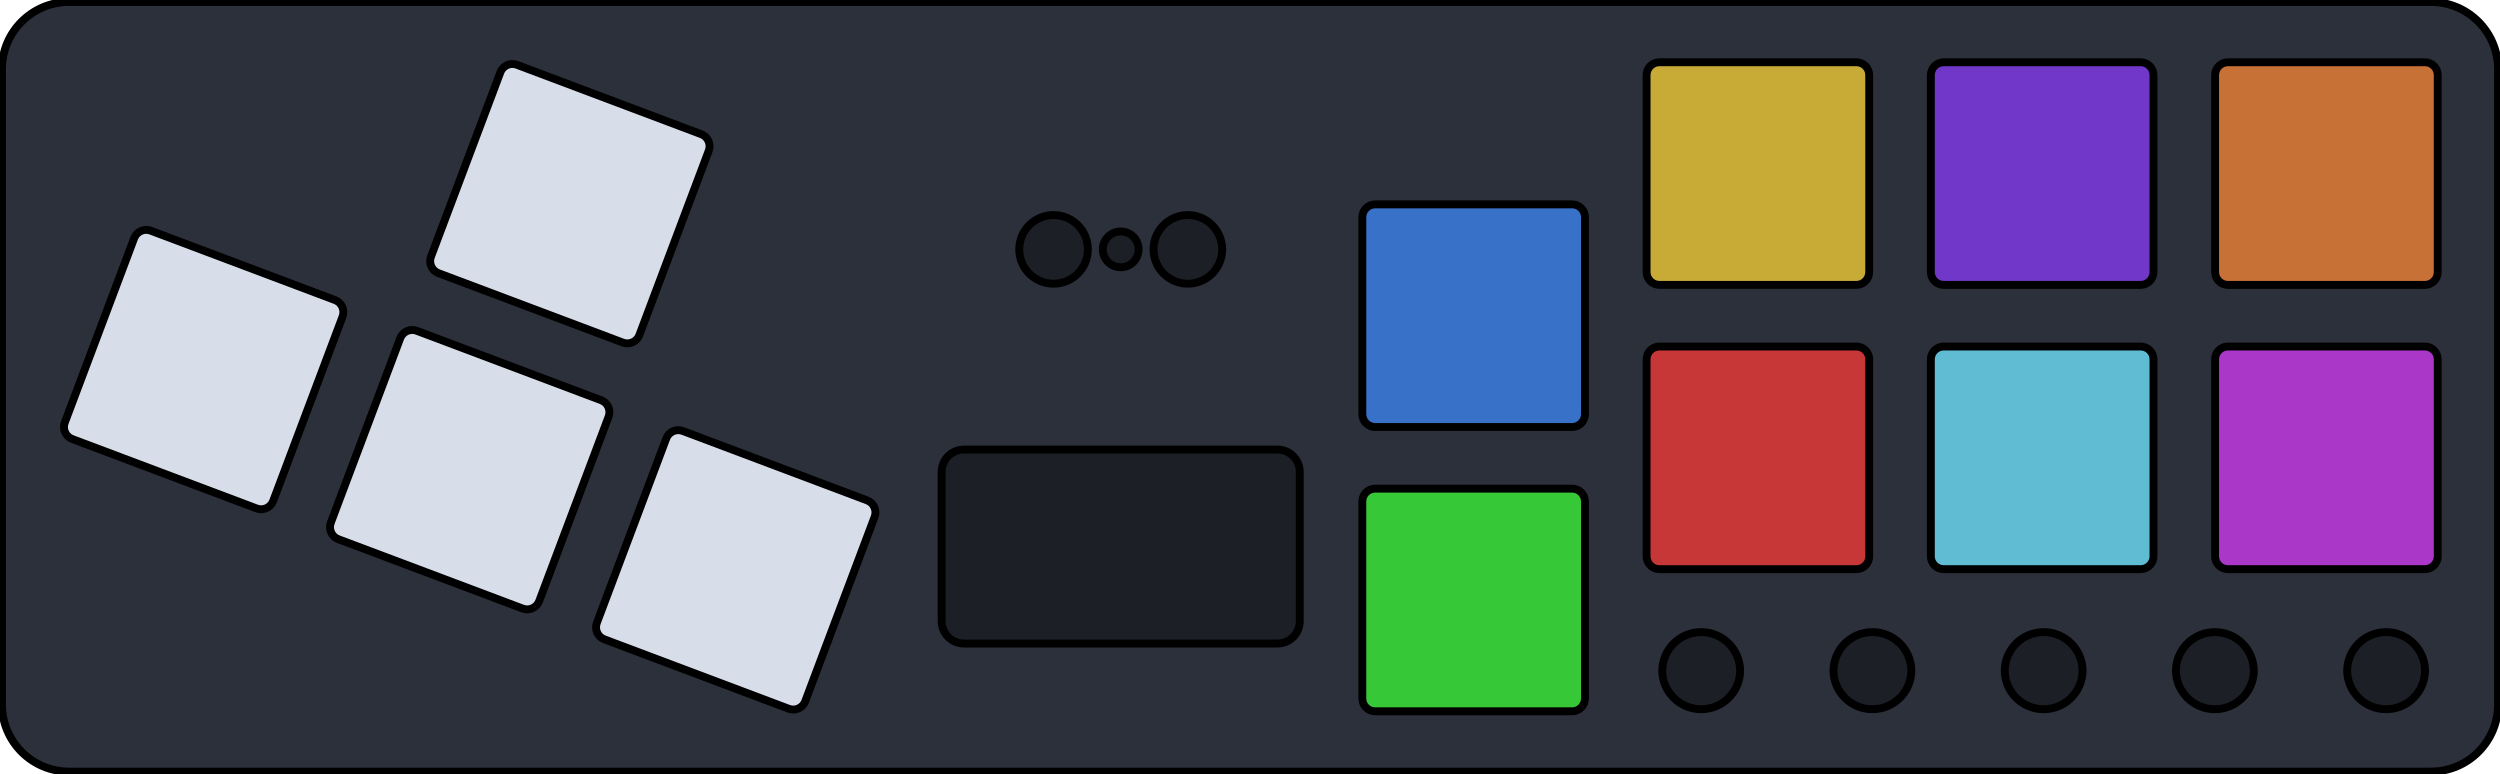
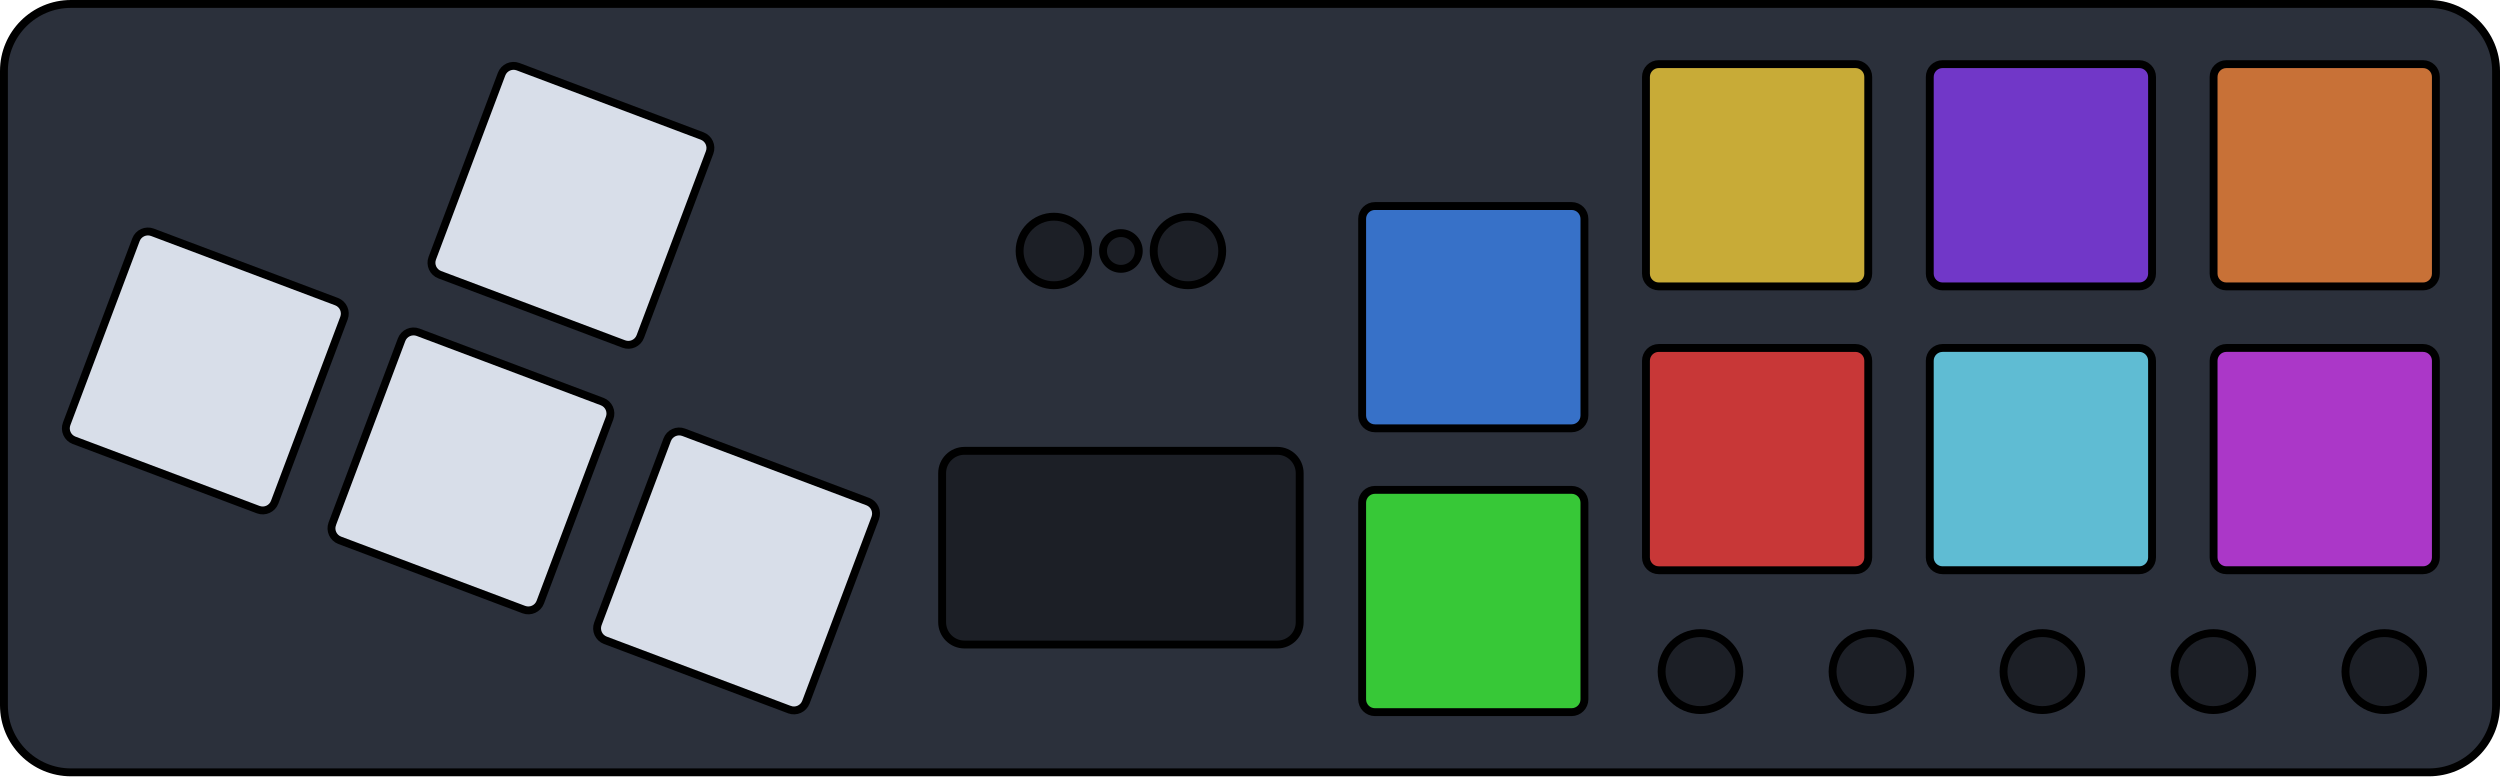
- <svg xmlns="http://www.w3.org/2000/svg" viewBox="0 0 633.219 195.929" width="633.219" height="195.929" version="1.1" id="svg169">
+ <svg xmlns="http://www.w3.org/2000/svg" viewBox="0 0 634.219 196.936" width="634.219" height="196.936" version="1.1" id="svg169">
  <defs id="defs4">
    <marker id="DistanceX" orient="auto" refX="0" refY="0" style="overflow:visible">
      <path d="M 3,-3 -3,3 M 0,-5 V 5" style="stroke:#000000;stroke-width:0.5" id="path1" />
    </marker>
    <pattern id="Hatch" patternUnits="userSpaceOnUse" width="8" height="8" x="0" y="0">
      <path d="M8 4 l-4,4" stroke="#000000" stroke-width="0.25" linecap="square" id="path2" />
      <path d="M6 2 l-4,4" stroke="#000000" stroke-width="0.25" linecap="square" id="path3" />
      <path d="M4 0 l-4,4" stroke="#000000" stroke-width="0.25" linecap="square" id="path4" />
    </pattern>
    <symbol id="*MODEL_SPACE" />
    <symbol id="*PAPER_SPACE" />
  </defs>
-   <path fill="none" stroke="#000000" stroke-width="2" stroke-dasharray="none" d="m 259.465,1060.06 v 160.92 a 17.008 17.008 0 0 1 -17.008 17.008 H -355.746 a 17.008 17.008 0 0 1 -17.008 -17.008 V 1060.06 a 17.008 17.008 0 0 1 17.008 -17.008 H 242.457 a 17.008 17.008 0 0 1 17.008 17.008 Z" id="case" style="fill:#2b303b;fill-opacity:1" transform="translate(373.254,-1042.555)" />
-   <path transform="translate(373.254,-1042.555)" fill="none" stroke="#000000" stroke-width="2" stroke-dasharray="none" d="m -173.486,1222.071 a 3.25,3.25 0 0 0 4.187,-1.897 l 17.577 -46.69 a 3.25 3.25 0 0 0 -1.897 -4.187 l -46.691 -17.58 a 3.25 3.25 0 0 0 -4.187 1.897 l -17.578 46.69 a 3.25 3.25 0 0 0 1.897 4.187 l 46.691 17.58 Z" id="pin26" style="fill:#d8dee9;fill-opacity:1" />
-   <path transform="translate(373.254,-1042.555)" fill="none" stroke="#000000" stroke-width="2" stroke-dasharray="none" d="m -289.457,1174.939 a 3.25,3.25 0 0 0 1.897,4.187 l 46.691 17.57 a 3.25 3.25 0 0 0 4.187 -1.897 l 17.577 -46.69 a 3.25 3.25 0 0 0 -1.897 -4.187 l -46.691 -17.58 a 3.25 3.25 0 0 0 -4.187 1.897 l -17.577 46.69 Z" id="pin27" style="fill:#d8dee9;fill-opacity:1" />
-   <path transform="translate(373.254,-1042.555)" fill="none" stroke="#000000" stroke-width="2" stroke-dasharray="none" d="m 240.983,1212.425 a 9.865,9.865 0 0 0 -19.729,0 9.865,9.865 0 0 0 19.729,0 z" id="pin13" style="fill:#1c1f26;fill-opacity:1" />
-   <path transform="translate(373.254,-1042.555)" fill="none" stroke="#000000" stroke-width="2" stroke-dasharray="none" d="m 110.872,1212.425 a 9.865,9.865 0 0 0 -19.729,0 9.865,9.865 0 0 0 19.729,0 z" id="pin10" style="fill:#1c1f26;fill-opacity:1" />
-   <path transform="translate(373.254,-1042.555)" fill="none" stroke="#000000" stroke-width="2" stroke-dasharray="none" d="m 187.805,1183.465 a 3.25,3.25 0 0 0 3.25,3.25 h 49.89 a 3.25 3.25 0 0 0 3.25 -3.25 v -49.89 a 3.25 3.25 0 0 0 -3.25 -3.25 h -49.89 a 3.25 3.25 0 0 0 -3.25 3.25 v 49.89 Z" id="pin08" style="fill:#ab37c8" />
-   <path transform="translate(373.254,-1042.555)" fill="none" stroke="#000000" stroke-width="2" stroke-dasharray="none" d="m 67.502,1212.425 a 9.865,9.865 0 0 0 -19.729,0 9.865,9.865 0 0 0 19.729,0 z" id="pin09" style="fill:#1c1f26;fill-opacity:1" />
-   <path transform="translate(373.254,-1042.555)" fill="none" stroke="#000000" stroke-width="2" stroke-dasharray="none" d="m 187.805,1111.465 a 3.25,3.25 0 0 0 3.25,3.25 h 49.89 a 3.25 3.25 0 0 0 3.25 -3.25 v -49.89 a 3.25 3.25 0 0 0 -3.25 -3.25 h -49.89 a 3.25 3.25 0 0 0 -3.25 3.25 v 49.89 Z" id="pin04" style="fill:#c87137" />
-   <path transform="translate(373.254,-1042.555)" fill="none" stroke="#000000" stroke-width="2" stroke-dasharray="none" d="m 197.613,1212.425 a 9.865,9.865 0 0 0 -19.729,0 9.865,9.865 0 0 0 19.729,0 z" id="pin12" style="fill:#1c1f26;fill-opacity:1" />
-   <path transform="translate(373.254,-1042.555)" fill="none" stroke="#000000" stroke-width="2" stroke-dasharray="none" d="m 115.805,1183.465 a 3.25,3.25 0 0 0 3.25,3.25 h 49.89 a 3.25 3.25 0 0 0 3.25 -3.25 v -49.89 a 3.25 3.25 0 0 0 -3.25 -3.25 h -49.89 a 3.25 3.25 0 0 0 -3.25 3.25 v 49.89 Z" id="pin07" style="fill:#5fbcd3" />
-   <path transform="translate(373.254,-1042.555)" fill="none" stroke="#000000" stroke-width="2" stroke-dasharray="none" d="m 28.195,1147.46 v -49.89 a 3.25 3.25 0 0 0 -3.25 -3.25 H -24.945 a 3.25 3.25 0 0 0 -3.25 3.25 v 49.89 a 3.25 3.25 0 0 0 3.25 3.25 H 24.945 a 3.25 3.25 0 0 0 3.25 -3.25 Z" id="pin01" style="fill:#3771c8" />
-   <path fill="none" stroke="#000000" stroke-width="2" stroke-dasharray="none" d="m -195.635,1076.55 -46.691,-17.58 a 3.25 3.25 0 0 0 -4.187 1.897 l -17.577 46.69 a 3.25 3.25 0 0 0 1.897 4.187 l 46.691 17.58 a 3.25 3.25 0 0 0 4.187 -1.897 l 17.577 -46.69 a 3.25 3.25 0 0 0 -1.897 -4.187 Z" id="pin29" style="fill:#d8dee9;fill-opacity:1" transform="translate(373.254,-1042.555)" />
-   <path fill="none" stroke="#000000" stroke-width="2" stroke-dasharray="none" d="m 84.868,76.01 -46.691,-17.58 a 3.25,3.25 0 0 0 -4.187,1.897 l -17.577,46.69 a 3.25,3.25 0 0 0 1.897,4.187 l 46.691,17.58 a 3.25,3.25 0 0 0 4.187,-1.897 l 17.577,-46.69 A 3.25,3.25 0 0 0 84.868,76.01 Z" id="pin28" style="display:inline;fill:#d8dee9;fill-opacity:1" />
-   <path transform="translate(373.254,-1042.555)" fill="none" stroke="#000000" stroke-width="2" stroke-dasharray="none" d="m 115.805,1111.465 a 3.25,3.25 0 0 0 3.25,3.25 h 49.89 a 3.25 3.25 0 0 0 3.25 -3.25 v -49.89 a 3.25 3.25 0 0 0 -3.25 -3.25 h -49.89 a 3.25 3.25 0 0 0 -3.25 3.25 v 49.89 Z" id="pin03" style="fill:#7137c8" />
-   <path transform="translate(373.254,-1042.555)" fill="none" stroke="#000000" stroke-width="2" stroke-dasharray="none" d="m 100.195,1133.575 a 3.25,3.25 0 0 0 -3.25,-3.25 H 47.055 a 3.25 3.25 0 0 0 -3.25 3.25 v 49.89 a 3.25 3.25 0 0 0 3.25 3.25 H 96.945 a 3.25 3.25 0 0 0 3.25 -3.25 v -49.89 Z" id="pin06" style="fill:#c83737" />
-   <path transform="translate(373.254,-1042.555)" fill="none" stroke="#000000" stroke-width="2" stroke-dasharray="none" d="m 43.805,1061.57 v 49.89 a 3.25 3.25 0 0 0 3.25 3.25 H 96.945 a 3.25 3.25 0 0 0 3.25 -3.25 v -49.89 a 3.25 3.25 0 0 0 -3.25 -3.25 H 47.055 a 3.25 3.25 0 0 0 -3.25 3.25 Z" id="pin02" style="fill:#c8ab37" />
-   <path transform="translate(373.254,-1042.555)" fill="none" stroke="#000000" stroke-width="2" stroke-dasharray="none" d="m -84.858,1105.72 a 4.535,4.535 0 0 0 -9.071,0 4.535,4.535 0 0 0 9.071,0 z" id="board-led" style="fill:#1c1f26;fill-opacity:1" />
-   <path transform="translate(373.254,-1042.555)" fill="none" stroke="#000000" stroke-width="2" stroke-dasharray="none" d="m 28.195,1169.575 a 3.25,3.25 0 0 0 -3.25,-3.25 H -24.945 a 3.25 3.25 0 0 0 -3.25 3.25 v 49.89 a 3.25 3.25 0 0 0 3.25 3.25 H 24.945 a 3.25 3.25 0 0 0 3.25 -3.25 v -49.89 Z" id="pin05" style="fill:#37c837" />
-   <path transform="translate(373.254,-1042.555)" fill="none" stroke="#000000" stroke-width="2" stroke-dasharray="none" d="m -129.078,1205.56 h 79.37 a 5.669 5.669 0 0 0 5.669 -5.669 v -37.8 a 5.669 5.669 0 0 0 -5.669 -5.669 H -129.078 a 5.669 5.669 0 0 0 -5.669 5.669 v 37.8 a 5.669 5.669 0 0 0 5.669 5.669 Z" id="oled" style="fill:#1c1f26;fill-opacity:1" />
-   <path transform="translate(373.254,-1042.555)" fill="none" stroke="#000000" stroke-width="2" stroke-dasharray="none" d="m 154.243,1212.425 a 9.865,9.865 0 0 0 -19.729,0 9.865,9.865 0 0 0 19.729,0 z" id="pin11" style="fill:#1c1f26;fill-opacity:1" />
-   <path fill="none" stroke="#000000" stroke-width="2" stroke-dasharray="none" d="m -97.708,1105.72 a 8.693,8.693 0 0 0 -17.386,0 8.693,8.693 0 0 0 17.386,0 z" id="boot" style="fill:#1c1f26;fill-opacity:1" transform="translate(373.254,-1042.555)" />
-   <path transform="translate(373.254,-1042.555)" fill="none" stroke="#000000" stroke-width="2" stroke-dasharray="none" d="m -63.692,1105.72 a 8.693,8.693 0 0 0 -17.386,0 8.693,8.693 0 0 0 17.386,0 z" id="reset" style="fill:#1c1f26;fill-opacity:1" />
+   <path fill="none" stroke="#000000" stroke-width="2" stroke-dasharray="none" d="m 633.219,18.008 v 160.92 A 17.008,17.008 0 0 1 616.211,195.936 H 18.008 A 17.008,17.008 0 0 1 1,178.928 V 18.008 A 17.008,17.008 0 0 1 18.008,1 h 598.203 a 17.008,17.008 0 0 1 17.008,17.008 z" id="case" style="fill:#2b303b;fill-opacity:1" />
+   <path fill="none" stroke="#000000" stroke-width="2" stroke-dasharray="none" d="m 200.268,180.019 a 3.25,3.25 0 0 0 4.187,-1.897 l 17.577,-46.69 a 3.25,3.25 0 0 0 -1.897,-4.187 l -46.691,-17.58 a 3.25,3.25 0 0 0 -4.187,1.897 l -17.578,46.69 a 3.25,3.25 0 0 0 1.897,4.187 l 46.691,17.58 z" id="pin26" style="fill:#d8dee9;fill-opacity:1" />
+   <path fill="none" stroke="#000000" stroke-width="2" stroke-dasharray="none" d="m 84.297,132.887 a 3.25,3.25 0 0 0 1.897,4.187 l 46.691,17.57 a 3.25,3.25 0 0 0 4.187,-1.897 l 17.577,-46.69 a 3.25,3.25 0 0 0 -1.897,-4.187 l -46.691,-17.58 a 3.25,3.25 0 0 0 -4.187,1.897 l -17.577,46.69 z" id="pin27" style="fill:#d8dee9;fill-opacity:1" />
+   <path fill="none" stroke="#000000" stroke-width="2" stroke-dasharray="none" d="m 614.737,170.373 a 9.865,9.865 0 0 0 -19.729,0 9.865,9.865 0 0 0 19.729,0 z" id="pin13" style="fill:#1c1f26;fill-opacity:1" />
+   <path fill="none" stroke="#000000" stroke-width="2" stroke-dasharray="none" d="m 484.626,170.373 a 9.865,9.865 0 0 0 -19.729,0 9.865,9.865 0 0 0 19.729,0 z" id="pin10" style="fill:#1c1f26;fill-opacity:1" />
+   <path fill="none" stroke="#000000" stroke-width="2" stroke-dasharray="none" d="m 561.559,141.412 a 3.25,3.25 0 0 0 3.25,3.25 h 49.89 a 3.25,3.25 0 0 0 3.25,-3.25 v -49.89 a 3.25,3.25 0 0 0 -3.25,-3.25 h -49.89 a 3.25,3.25 0 0 0 -3.25,3.25 z" id="pin08" style="fill:#ab37c8" />
+   <path fill="none" stroke="#000000" stroke-width="2" stroke-dasharray="none" d="m 441.256,170.373 a 9.865,9.865 0 0 0 -19.729,0 9.865,9.865 0 0 0 19.729,0 z" id="pin09" style="fill:#1c1f26;fill-opacity:1" />
+   <path fill="none" stroke="#000000" stroke-width="2" stroke-dasharray="none" d="m 561.559,69.412 a 3.25,3.25 0 0 0 3.25,3.25 h 49.89 a 3.25,3.25 0 0 0 3.25,-3.25 v -49.89 a 3.25,3.25 0 0 0 -3.25,-3.25 h -49.89 a 3.25,3.25 0 0 0 -3.25,3.25 z" id="pin04" style="fill:#c87137" />
+   <path fill="none" stroke="#000000" stroke-width="2" stroke-dasharray="none" d="m 571.366,170.373 a 9.865,9.865 0 0 0 -19.729,0 9.865,9.865 0 0 0 19.729,0 z" id="pin12" style="fill:#1c1f26;fill-opacity:1" />
+   <path fill="none" stroke="#000000" stroke-width="2" stroke-dasharray="none" d="m 489.559,141.412 a 3.25,3.25 0 0 0 3.25,3.25 h 49.89 a 3.25,3.25 0 0 0 3.25,-3.25 v -49.89 a 3.25,3.25 0 0 0 -3.25,-3.25 h -49.89 a 3.25,3.25 0 0 0 -3.25,3.25 z" id="pin07" style="fill:#5fbcd3" />
+   <path fill="none" stroke="#000000" stroke-width="2" stroke-dasharray="none" d="m 401.949,105.408 v -49.89 a 3.25,3.25 0 0 0 -3.25,-3.25 H 348.809 a 3.25,3.25 0 0 0 -3.25,3.25 v 49.89 a 3.25,3.25 0 0 0 3.25,3.25 h 49.89 a 3.25,3.25 0 0 0 3.25,-3.25 z" id="pin01" style="fill:#3771c8" />
+   <path fill="none" stroke="#000000" stroke-width="2" stroke-dasharray="none" d="m 178.119,34.498 -46.691,-17.58 a 3.25,3.25 0 0 0 -4.187,1.897 l -17.577,46.69 a 3.25,3.25 0 0 0 1.897,4.187 l 46.691,17.58 a 3.25,3.25 0 0 0 4.187,-1.897 l 17.577,-46.69 a 3.25,3.25 0 0 0 -1.897,-4.187 z" id="pin29" style="fill:#d8dee9;fill-opacity:1" />
+   <path fill="none" stroke="#000000" stroke-width="2" stroke-dasharray="none" d="m 85.368,76.513 -46.691,-17.58 a 3.25,3.25 0 0 0 -4.187,1.897 l -17.577,46.69 a 3.25,3.25 0 0 0 1.897,4.187 l 46.691,17.58 a 3.25,3.25 0 0 0 4.187,-1.897 l 17.577,-46.69 A 3.25,3.25 0 0 0 85.368,76.513 Z" id="pin28" style="display:inline;fill:#d8dee9;fill-opacity:1" />
+   <path fill="none" stroke="#000000" stroke-width="2" stroke-dasharray="none" d="m 489.559,69.412 a 3.25,3.25 0 0 0 3.25,3.25 h 49.89 a 3.25,3.25 0 0 0 3.25,-3.25 v -49.89 a 3.25,3.25 0 0 0 -3.25,-3.25 h -49.89 a 3.25,3.25 0 0 0 -3.25,3.25 z" id="pin03" style="fill:#7137c8" />
+   <path fill="none" stroke="#000000" stroke-width="2" stroke-dasharray="none" d="m 473.949,91.523 a 3.25,3.25 0 0 0 -3.25,-3.25 H 420.809 a 3.25,3.25 0 0 0 -3.25,3.25 v 49.89 a 3.25,3.25 0 0 0 3.25,3.25 h 49.89 a 3.25,3.25 0 0 0 3.25,-3.25 v -49.89 z" id="pin06" style="fill:#c83737" />
+   <path fill="none" stroke="#000000" stroke-width="2" stroke-dasharray="none" d="m 417.559,19.518 v 49.89 a 3.25,3.25 0 0 0 3.25,3.25 h 49.89 a 3.25,3.25 0 0 0 3.25,-3.25 v -49.89 a 3.25,3.25 0 0 0 -3.25,-3.25 H 420.809 a 3.25,3.25 0 0 0 -3.25,3.25 z" id="pin02" style="fill:#c8ab37" />
+   <path fill="none" stroke="#000000" stroke-width="2" stroke-dasharray="none" d="m 288.896,63.668 a 4.535,4.535 0 0 0 -9.071,0 4.535,4.535 0 0 0 9.071,0 z" id="board-led" style="fill:#1c1f26;fill-opacity:1" />
+   <path fill="none" stroke="#000000" stroke-width="2" stroke-dasharray="none" d="m 401.949,127.523 a 3.25,3.25 0 0 0 -3.25,-3.25 H 348.809 a 3.25,3.25 0 0 0 -3.25,3.25 v 49.89 a 3.25,3.25 0 0 0 3.25,3.25 h 49.89 a 3.25,3.25 0 0 0 3.25,-3.25 v -49.89 z" id="pin05" style="fill:#37c837" />
+   <path fill="none" stroke="#000000" stroke-width="2" stroke-dasharray="none" d="m 244.676,163.508 h 79.37 a 5.669,5.669 0 0 0 5.669,-5.669 v -37.8 a 5.669,5.669 0 0 0 -5.669,-5.669 h -79.37 a 5.669,5.669 0 0 0 -5.669,5.669 v 37.8 a 5.669,5.669 0 0 0 5.669,5.669 z" id="oled" style="fill:#1c1f26;fill-opacity:1" />
+   <path fill="none" stroke="#000000" stroke-width="2" stroke-dasharray="none" d="m 527.996,170.373 a 9.865,9.865 0 0 0 -19.729,0 9.865,9.865 0 0 0 19.729,0 z" id="pin11" style="fill:#1c1f26;fill-opacity:1" />
+   <path fill="none" stroke="#000000" stroke-width="2" stroke-dasharray="none" d="m 276.046,63.668 a 8.693,8.693 0 0 0 -17.386,0 8.693,8.693 0 0 0 17.386,0 z" id="boot" style="fill:#1c1f26;fill-opacity:1" />
+   <path fill="none" stroke="#000000" stroke-width="2" stroke-dasharray="none" d="m 310.062,63.668 a 8.693,8.693 0 0 0 -17.386,0 8.693,8.693 0 0 0 17.386,0 z" id="reset" style="fill:#1c1f26;fill-opacity:1" />
</svg>
